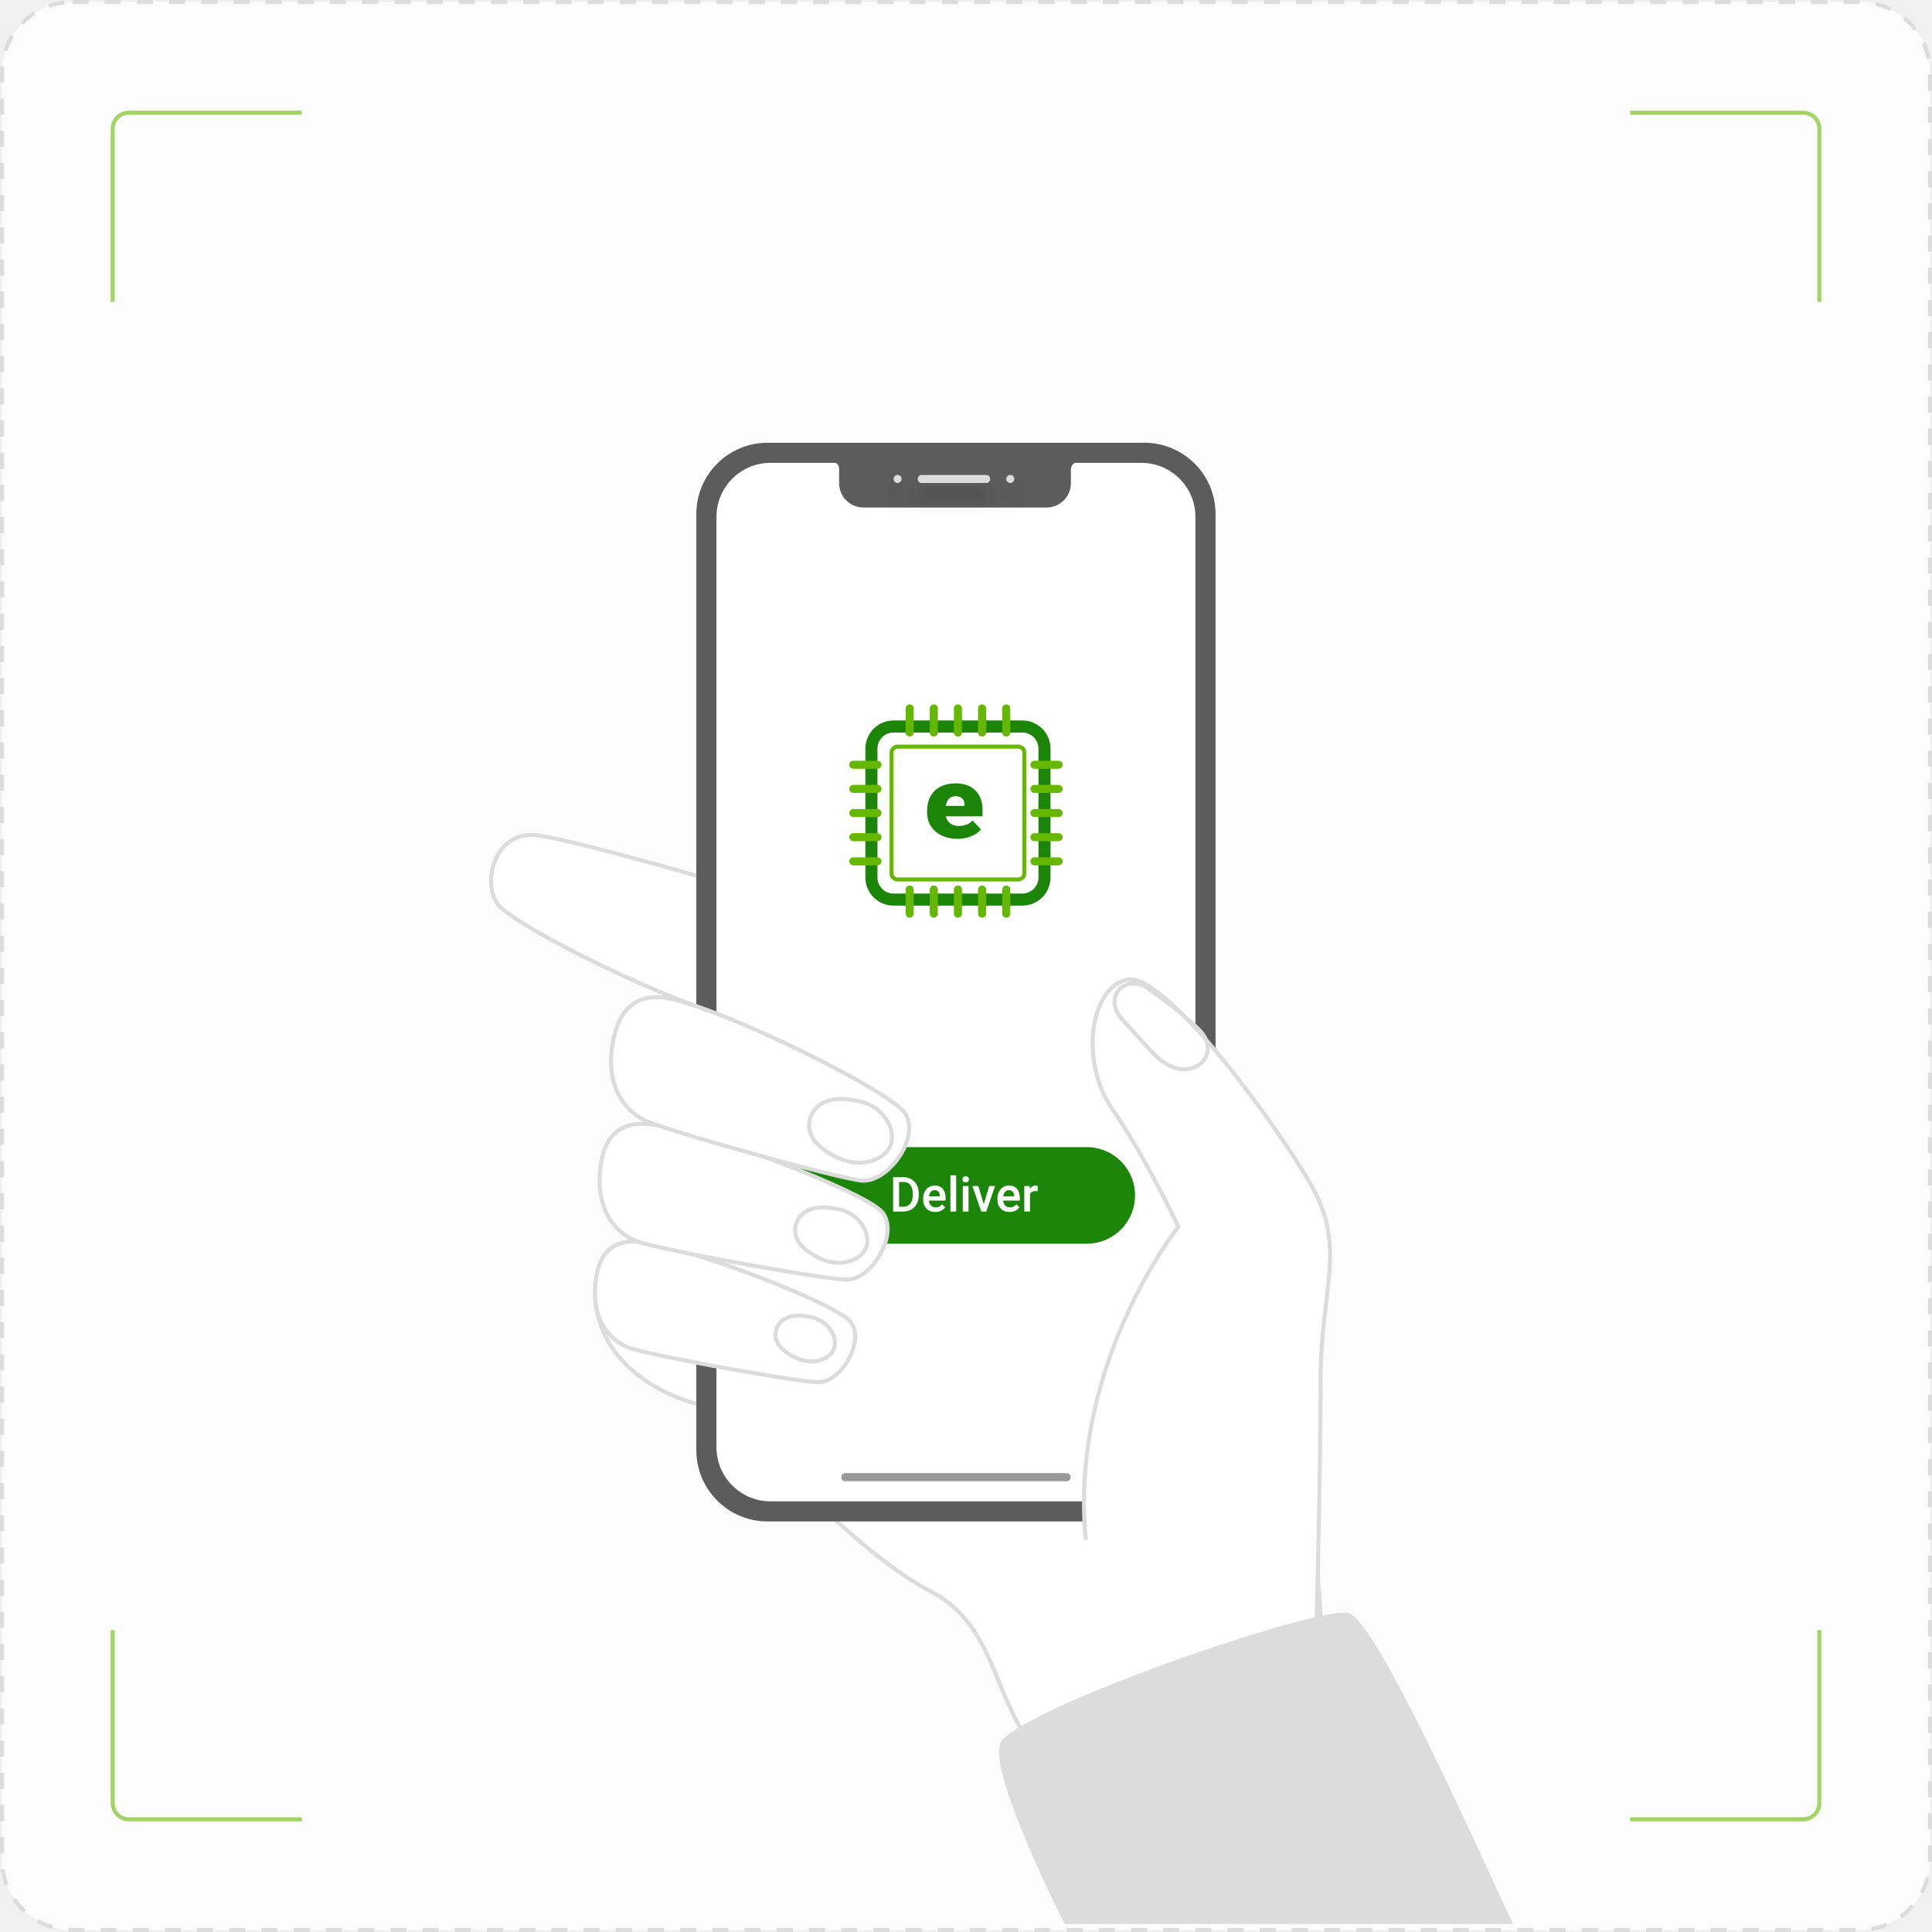
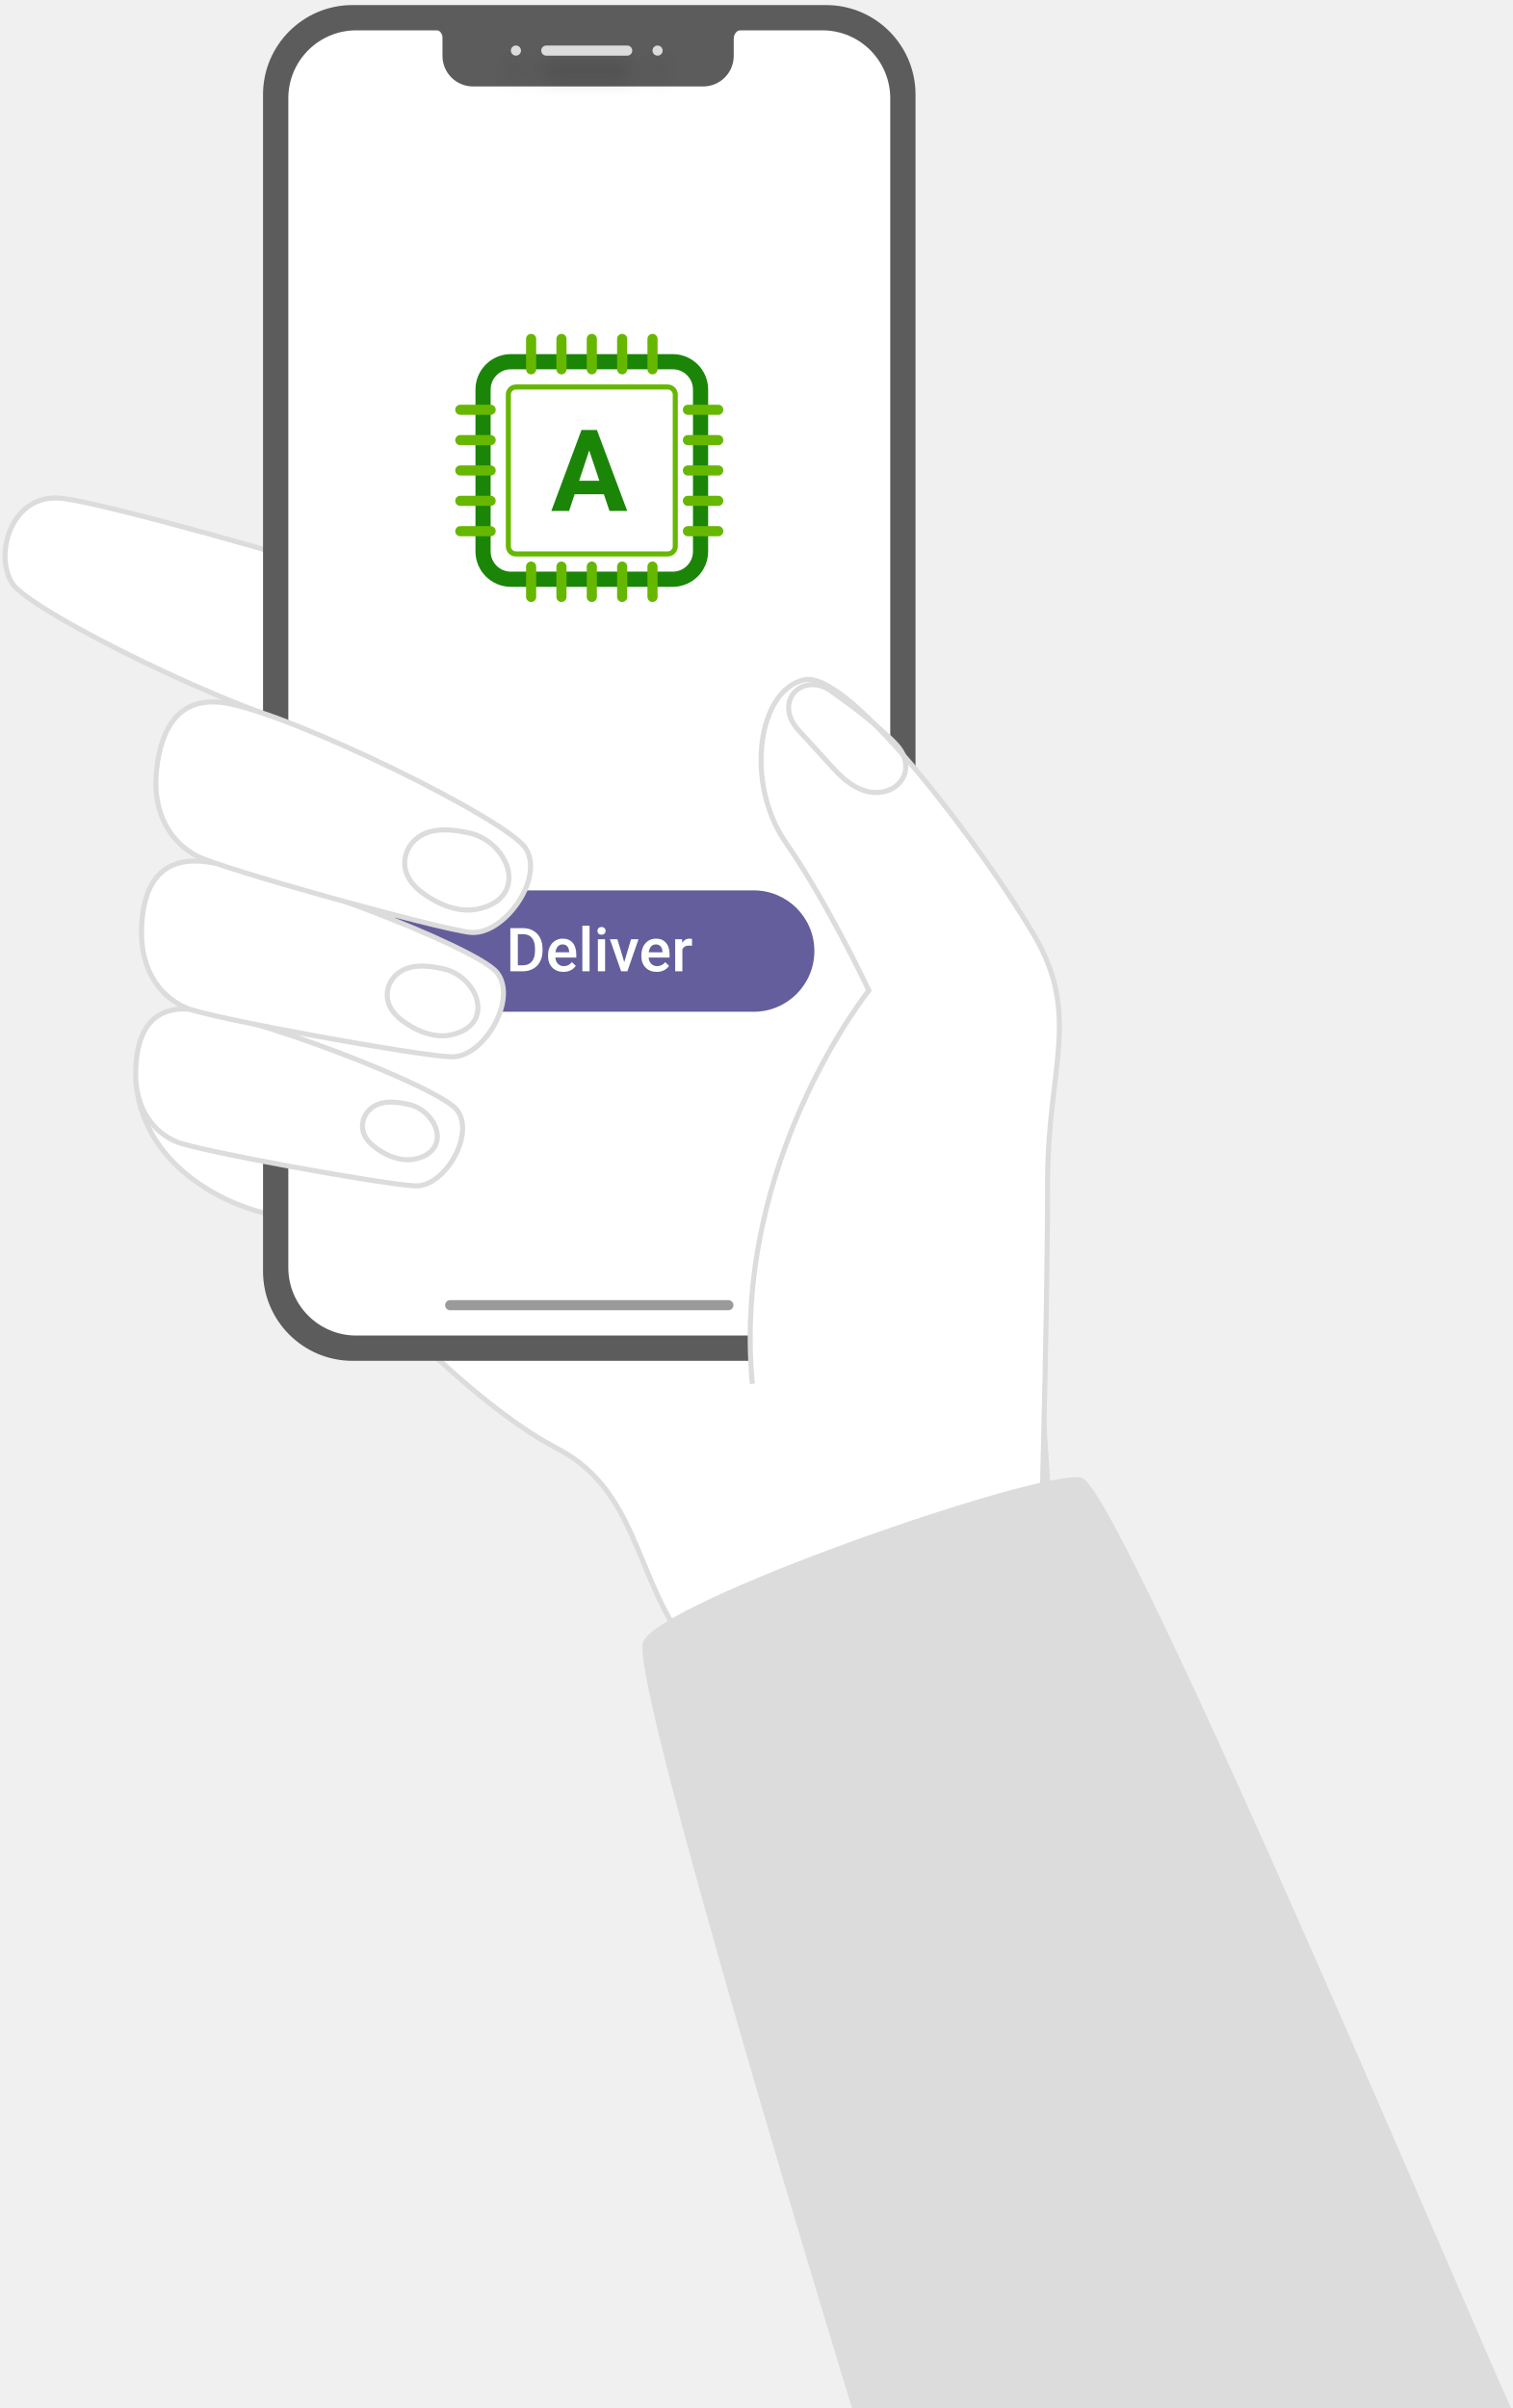
- <svg xmlns="http://www.w3.org/2000/svg" width="480" height="480" viewBox="0 0 480 480" fill="none">
-   <rect x="0.5" y="0.5" width="479" height="479" rx="17.5" fill="#FCFCFC" stroke="#DCDCDC" stroke-dasharray="4 4" />
-   <path d="M147.934 323.432C149.793 340.864 167.845 347.778 173.973 348.918C180.119 350.077 181.279 334.336 180.119 333.564C178.96 332.792 169.354 322.862 167.827 323.414C166.299 323.984 147.934 323.432 147.934 323.432Z" fill="white" stroke="#DCDCDC" stroke-miterlimit="10" />
-   <path d="M182.677 252.839C191.51 254.347 195.466 248.702 196.46 239.747C197.454 230.792 193.35 225.183 188.474 222.627C183.597 220.09 141.07 208.45 134.409 207.696C123.459 205.448 119.595 218.49 123.459 224.356C127.213 230.075 169.372 250.578 182.677 252.839Z" fill="white" stroke="#DCDCDC" stroke-miterlimit="10" />
-   <path d="M192.025 361.974C192.025 361.974 213.537 386.154 231.203 395.348C248.869 404.561 246.182 424.898 260.775 438.708C275.368 452.517 316.846 437.181 323.747 430.268C330.666 423.354 327.979 402.262 327.206 387.68C326.433 373.099 293.42 338.179 290.734 338.952C288.047 339.724 232.749 344.321 226.989 346.233C221.211 348.146 192.025 361.974 192.025 361.974Z" fill="white" stroke="#DCDCDC" stroke-miterlimit="10" />
-   <path d="M284.309 378H190.691C180.924 378 173 370.069 173 360.293V127.707C173 117.931 180.924 110 190.691 110H284.309C294.076 110 302 117.931 302 127.707V360.293C302 370.069 294.094 378 284.309 378Z" fill="#5C5C5C" />
-   <path d="M283.594 373H191.406C184.005 373 178 366.978 178 359.557V128.443C178 121.022 184.005 115 191.406 115H283.594C290.995 115 297 121.022 297 128.443V359.557C297 366.978 290.995 373 283.594 373Z" fill="white" />
-   <path d="M158.607 308.501C150.952 307.876 148.008 312.988 147.824 320.711C147.64 328.434 151.578 332.92 155.939 334.722C160.282 336.524 197.472 343.273 203.214 343.42C208.955 343.567 215.046 333.104 211.31 328.379C207.685 323.763 170.145 309.42 158.607 308.501Z" fill="white" stroke="#DCDCDC" stroke-miterlimit="10" />
-   <rect x="197" y="285" width="85" height="24" rx="12" fill="#1B8508" />
-   <path d="M221.893 301V292.469H224.412C225.166 292.469 225.834 292.637 226.416 292.973C227.002 293.309 227.455 293.785 227.775 294.402C228.096 295.02 228.256 295.727 228.256 296.523V296.951C228.256 297.76 228.094 298.471 227.77 299.084C227.449 299.697 226.99 300.17 226.393 300.502C225.799 300.834 225.117 301 224.348 301H221.893ZM223.375 293.664V299.816H224.342C225.119 299.816 225.715 299.574 226.129 299.09C226.547 298.602 226.76 297.902 226.768 296.992V296.518C226.768 295.592 226.566 294.885 226.164 294.396C225.762 293.908 225.178 293.664 224.412 293.664H223.375ZM232.387 301.117C231.484 301.117 230.752 300.834 230.189 300.268C229.631 299.697 229.352 298.939 229.352 297.994V297.818C229.352 297.186 229.473 296.621 229.715 296.125C229.961 295.625 230.305 295.236 230.746 294.959C231.188 294.682 231.68 294.543 232.223 294.543C233.086 294.543 233.752 294.818 234.221 295.369C234.693 295.92 234.93 296.699 234.93 297.707V298.281H230.787C230.83 298.805 231.004 299.219 231.309 299.523C231.617 299.828 232.004 299.98 232.469 299.98C233.121 299.98 233.652 299.717 234.062 299.189L234.83 299.922C234.576 300.301 234.236 300.596 233.811 300.807C233.389 301.014 232.914 301.117 232.387 301.117ZM232.217 295.686C231.826 295.686 231.51 295.822 231.268 296.096C231.029 296.369 230.877 296.75 230.811 297.238H233.523V297.133C233.492 296.656 233.365 296.297 233.143 296.055C232.92 295.809 232.611 295.686 232.217 295.686ZM237.555 301H236.131V292H237.555V301ZM240.625 301H239.201V294.66H240.625V301ZM239.113 293.014C239.113 292.795 239.182 292.613 239.318 292.469C239.459 292.324 239.658 292.252 239.916 292.252C240.174 292.252 240.373 292.324 240.514 292.469C240.654 292.613 240.725 292.795 240.725 293.014C240.725 293.229 240.654 293.408 240.514 293.553C240.373 293.693 240.174 293.764 239.916 293.764C239.658 293.764 239.459 293.693 239.318 293.553C239.182 293.408 239.113 293.229 239.113 293.014ZM244.416 299.195L245.758 294.66H247.229L245.031 301H243.795L241.58 294.66H243.057L244.416 299.195ZM250.832 301.117C249.93 301.117 249.197 300.834 248.635 300.268C248.076 299.697 247.797 298.939 247.797 297.994V297.818C247.797 297.186 247.918 296.621 248.16 296.125C248.406 295.625 248.75 295.236 249.191 294.959C249.633 294.682 250.125 294.543 250.668 294.543C251.531 294.543 252.197 294.818 252.666 295.369C253.139 295.92 253.375 296.699 253.375 297.707V298.281H249.232C249.275 298.805 249.449 299.219 249.754 299.523C250.062 299.828 250.449 299.98 250.914 299.98C251.566 299.98 252.098 299.717 252.508 299.189L253.275 299.922C253.021 300.301 252.682 300.596 252.256 300.807C251.834 301.014 251.359 301.117 250.832 301.117ZM250.662 295.686C250.271 295.686 249.955 295.822 249.713 296.096C249.475 296.369 249.322 296.75 249.256 297.238H251.969V297.133C251.938 296.656 251.811 296.297 251.588 296.055C251.365 295.809 251.057 295.686 250.662 295.686ZM257.805 295.961C257.617 295.93 257.424 295.914 257.225 295.914C256.572 295.914 256.133 296.164 255.906 296.664V301H254.482V294.66H255.842L255.877 295.369C256.221 294.818 256.697 294.543 257.307 294.543C257.51 294.543 257.678 294.57 257.811 294.625L257.805 295.961Z" fill="white" />
-   <path d="M160.926 279.264C152.461 278.584 149.185 284.229 148.983 292.78C148.781 301.33 153.142 306.295 157.963 308.299C162.784 310.304 203.95 317.769 210.298 317.916C216.647 318.064 223.401 306.497 219.26 301.257C215.249 296.163 173.697 280.294 160.926 279.264Z" fill="white" stroke="#DCDCDC" stroke-miterlimit="10" />
-   <path d="M165.784 248.004C156.951 246.478 152.976 252.105 151.964 261.06C150.952 270.015 155.037 275.641 159.895 278.197C164.754 280.753 207.262 292.522 213.905 293.294C220.567 294.066 228.756 282.555 224.91 276.671C221.192 270.934 179.107 250.303 165.784 248.004Z" fill="white" stroke="#DCDCDC" stroke-miterlimit="10" />
-   <path d="M327.078 403.532C327.078 403.532 328.108 365.155 328.108 342.648C328.108 320.141 334.77 309.899 325.55 294.048C316.331 278.179 289.206 241.348 279.987 243.389C270.767 245.43 268.21 263.855 276.398 275.623C284.587 287.392 292.776 304.787 292.776 304.787C292.776 304.787 265.633 338.566 269.737 382.551" fill="white" />
-   <path d="M327.078 403.532C327.078 403.532 328.108 365.155 328.108 342.648C328.108 320.141 334.77 309.899 325.55 294.048C316.331 278.179 289.206 241.348 279.987 243.389C270.767 245.43 268.21 263.855 276.398 275.623C284.587 287.392 292.776 304.787 292.776 304.787C292.776 304.787 265.633 338.566 269.737 382.551" stroke="#DCDCDC" stroke-miterlimit="10" />
-   <path d="M299.493 258.062C298.922 256.83 297.947 255.856 296.972 254.936C295.003 253.079 292.942 251.314 290.807 249.659C289.611 248.721 288.378 247.82 287.145 246.937C286.832 246.717 286.501 246.478 286.188 246.257C285.176 245.43 284.09 244.731 282.784 244.455C280.778 244.032 278.699 244.713 277.576 246.496C276.619 248.041 276.766 249.916 277.558 251.479C278.202 252.785 279.324 253.833 280.3 254.9C282.14 256.922 283.98 258.963 285.839 260.968C287.513 262.788 289.409 264.443 291.764 265.252C294.506 266.19 297.892 265.528 299.438 262.898C300.321 261.409 300.211 259.625 299.493 258.062Z" stroke="#DCDCDC" stroke-miterlimit="10" />
-   <path d="M207.041 331.67C206.213 329.666 204.244 327.845 201.797 327.312C199.202 326.742 196.037 326.374 193.976 328.434C192.835 329.574 192.375 331.247 192.835 332.81C193.276 334.263 194.417 335.293 195.614 336.138C197.822 337.665 200.637 338.713 203.324 338.051C207.28 337.058 208.072 334.208 207.041 331.67Z" stroke="#DCDCDC" stroke-miterlimit="10" />
-   <path d="M214.991 305.78C213.997 303.353 211.605 301.146 208.624 300.503C205.477 299.822 201.631 299.381 199.147 301.863C197.767 303.242 197.196 305.284 197.767 307.159C198.3 308.924 199.68 310.175 201.134 311.186C203.802 313.025 207.207 314.312 210.482 313.503C215.285 312.326 216.242 308.869 214.991 305.78Z" stroke="#DCDCDC" stroke-miterlimit="10" />
-   <path d="M221.045 279.724C219.904 276.929 217.162 274.391 213.74 273.655C210.133 272.865 205.716 272.368 202.846 275.218C201.263 276.8 200.601 279.154 201.263 281.305C201.889 283.328 203.453 284.78 205.146 285.939C208.219 288.053 212.139 289.543 215.893 288.605C221.376 287.244 222.481 283.254 221.045 279.724Z" stroke="#DCDCDC" stroke-miterlimit="10" />
-   <path d="M264.5 478C264.5 478 373 478 376 478C374.767 476.768 342.848 402.686 335.009 400.755C327.188 398.843 251.151 425.248 248.464 433.284C245.796 441.319 264.5 478 264.5 478Z" fill="#DCDCDC" />
-   <path d="M270.252 112.482H204.281V114.78H206.82C207.741 114.78 208.477 115.516 208.477 116.435V120.058C208.477 123.386 211.182 126.089 214.512 126.089H260.021C263.351 126.089 266.056 123.386 266.056 120.058V116.619C266.056 115.608 266.885 114.78 267.897 114.78H270.252V112.482Z" fill="#5C5C5C" />
-   <g filter="url(#filter0_d)">
-     <rect x="228" y="118" width="18" height="2" rx="1" fill="#DCDCDC" />
+ <svg xmlns="http://www.w3.org/2000/svg" width="299" height="476" viewBox="0 0 299 476" fill="none">
+   <g clip-path="url(#clip0)">
+     <path d="M26.934 214.432C28.793 231.864 46.845 238.778 52.973 239.918C59.119 241.077 60.279 225.336 59.119 224.564C57.96 223.792 48.354 213.862 46.827 214.414C45.299 214.984 26.934 214.432 26.934 214.432Z" fill="white" stroke="#DCDCDC" stroke-miterlimit="10" />
+     <path d="M61.677 143.839C70.51 145.347 74.466 139.702 75.46 130.747C76.454 121.792 72.35 116.183 67.474 113.627C62.597 111.09 20.07 99.45 13.409 98.696C2.459 96.448 -1.405 109.49 2.459 115.356C6.213 121.075 48.372 141.578 61.677 143.839Z" fill="white" stroke="#DCDCDC" stroke-miterlimit="10" />
+     <path d="M71.025 252.974C71.025 252.974 92.537 277.154 110.203 286.348C127.869 295.561 125.182 315.898 139.775 329.708C154.368 343.517 195.846 328.181 202.747 321.268C209.666 314.354 206.979 293.262 206.206 278.68C205.433 264.099 172.42 229.179 169.733 229.952C167.047 230.724 111.749 235.321 105.989 237.233C100.211 239.146 71.025 252.974 71.025 252.974Z" fill="white" stroke="#DCDCDC" stroke-miterlimit="10" />
+     <path d="M163.309 269H69.691C59.924 269 52 261.069 52 251.293V18.707C52 8.931 59.924 1 69.691 1H163.309C173.076 1 181 8.931 181 18.707V251.293C181 261.069 173.094 269 163.309 269Z" fill="#5C5C5C" />
+     <path d="M162.594 264H70.406C63.005 264 57 257.978 57 250.557V19.443C57 12.022 63.005 6 70.406 6H162.594C169.995 6 176 12.022 176 19.443V250.557C176 257.978 169.995 264 162.594 264Z" fill="white" />
+     <path d="M37.607 199.501C29.952 198.876 27.008 203.988 26.824 211.711C26.64 219.434 30.578 223.92 34.939 225.722C39.282 227.524 76.472 234.273 82.214 234.42C87.955 234.567 94.046 224.104 90.311 219.379C86.685 214.763 49.145 200.42 37.607 199.501Z" fill="white" stroke="#DCDCDC" stroke-miterlimit="10" />
+     <rect x="76" y="176" width="85" height="24" rx="12" fill="#645E9D" />
+     <path d="M100.893 192V183.469H103.412C104.166 183.469 104.834 183.637 105.416 183.973C106.002 184.309 106.455 184.785 106.775 185.402C107.096 186.02 107.256 186.727 107.256 187.523V187.951C107.256 188.76 107.094 189.471 106.77 190.084C106.449 190.697 105.99 191.17 105.393 191.502C104.799 191.834 104.117 192 103.348 192H100.893ZM102.375 184.664V190.816H103.342C104.119 190.816 104.715 190.574 105.129 190.09C105.547 189.602 105.76 188.902 105.768 187.992V187.518C105.768 186.592 105.566 185.885 105.164 185.396C104.762 184.908 104.178 184.664 103.412 184.664H102.375ZM111.387 192.117C110.484 192.117 109.752 191.834 109.189 191.268C108.631 190.697 108.352 189.939 108.352 188.994V188.818C108.352 188.186 108.473 187.621 108.715 187.125C108.961 186.625 109.305 186.236 109.746 185.959C110.188 185.682 110.68 185.543 111.223 185.543C112.086 185.543 112.752 185.818 113.221 186.369C113.693 186.92 113.93 187.699 113.93 188.707V189.281H109.787C109.83 189.805 110.004 190.219 110.309 190.523C110.617 190.828 111.004 190.98 111.469 190.98C112.121 190.98 112.652 190.717 113.062 190.189L113.83 190.922C113.576 191.301 113.236 191.596 112.811 191.807C112.389 192.014 111.914 192.117 111.387 192.117ZM111.217 186.686C110.826 186.686 110.51 186.822 110.268 187.096C110.029 187.369 109.877 187.75 109.811 188.238H112.523V188.133C112.492 187.656 112.365 187.297 112.143 187.055C111.92 186.809 111.611 186.686 111.217 186.686ZM116.555 192H115.131V183H116.555V192ZM119.625 192H118.201V185.66H119.625V192ZM118.113 184.014C118.113 183.795 118.182 183.613 118.318 183.469C118.459 183.324 118.658 183.252 118.916 183.252C119.174 183.252 119.373 183.324 119.514 183.469C119.654 183.613 119.725 183.795 119.725 184.014C119.725 184.229 119.654 184.408 119.514 184.553C119.373 184.693 119.174 184.764 118.916 184.764C118.658 184.764 118.459 184.693 118.318 184.553C118.182 184.408 118.113 184.229 118.113 184.014ZM123.416 190.195L124.758 185.66H126.229L124.031 192H122.795L120.58 185.66H122.057L123.416 190.195ZM129.832 192.117C128.93 192.117 128.197 191.834 127.635 191.268C127.076 190.697 126.797 189.939 126.797 188.994V188.818C126.797 188.186 126.918 187.621 127.16 187.125C127.406 186.625 127.75 186.236 128.191 185.959C128.633 185.682 129.125 185.543 129.668 185.543C130.531 185.543 131.197 185.818 131.666 186.369C132.139 186.92 132.375 187.699 132.375 188.707V189.281H128.232C128.275 189.805 128.449 190.219 128.754 190.523C129.062 190.828 129.449 190.98 129.914 190.98C130.566 190.98 131.098 190.717 131.508 190.189L132.275 190.922C132.021 191.301 131.682 191.596 131.256 191.807C130.834 192.014 130.359 192.117 129.832 192.117ZM129.662 186.686C129.271 186.686 128.955 186.822 128.713 187.096C128.475 187.369 128.322 187.75 128.256 188.238H130.969V188.133C130.938 187.656 130.811 187.297 130.588 187.055C130.365 186.809 130.057 186.686 129.662 186.686ZM136.805 186.961C136.617 186.93 136.424 186.914 136.225 186.914C135.572 186.914 135.133 187.164 134.906 187.664V192H133.482V185.66H134.842L134.877 186.369C135.221 185.818 135.697 185.543 136.307 185.543C136.51 185.543 136.678 185.57 136.811 185.625L136.805 186.961Z" fill="white" />
+     <path d="M39.926 170.264C31.461 169.584 28.185 175.229 27.983 183.78C27.781 192.33 32.142 197.295 36.963 199.299C41.785 201.304 82.95 208.769 89.298 208.916C95.647 209.064 102.401 197.497 98.26 192.257C94.249 187.163 52.697 171.294 39.926 170.264Z" fill="white" stroke="#DCDCDC" stroke-miterlimit="10" />
+     <path d="M44.784 139.004C35.951 137.478 31.976 143.105 30.964 152.06C29.952 161.015 34.037 166.641 38.895 169.197C43.754 171.753 86.262 183.522 92.905 184.294C99.567 185.066 107.756 173.555 103.91 167.671C100.192 161.934 58.107 141.303 44.784 139.004Z" fill="white" stroke="#DCDCDC" stroke-miterlimit="10" />
+     <path d="M206.078 294.532C206.078 294.532 207.108 256.155 207.108 233.648C207.108 211.141 213.77 200.899 204.55 185.048C195.331 169.179 168.206 132.348 158.987 134.389C149.767 136.43 147.21 154.855 155.398 166.623C163.587 178.392 171.776 195.787 171.776 195.787C171.776 195.787 144.633 229.566 148.737 273.551" fill="white" />
+     <path d="M206.078 294.532C206.078 294.532 207.108 256.155 207.108 233.648C207.108 211.141 213.77 200.899 204.55 185.048C195.331 169.179 168.206 132.348 158.987 134.389C149.767 136.43 147.21 154.855 155.398 166.623C163.587 178.392 171.776 195.787 171.776 195.787C171.776 195.787 144.633 229.566 148.737 273.551" stroke="#DCDCDC" stroke-miterlimit="10" />
+     <path d="M178.493 149.062C177.922 147.83 176.947 146.856 175.972 145.936C174.003 144.079 171.942 142.314 169.807 140.659C168.611 139.721 167.378 138.82 166.145 137.937C165.832 137.717 165.501 137.478 165.188 137.257C164.176 136.43 163.09 135.731 161.784 135.455C159.778 135.032 157.699 135.713 156.576 137.496C155.619 139.041 155.766 140.916 156.558 142.479C157.202 143.785 158.324 144.833 159.3 145.9C161.14 147.922 162.98 149.963 164.839 151.968C166.513 153.788 168.409 155.443 170.764 156.252C173.506 157.19 176.892 156.528 178.438 153.898C179.321 152.409 179.211 150.625 178.493 149.062Z" stroke="#DCDCDC" stroke-miterlimit="10" />
+     <path d="M86.041 222.67C85.213 220.666 83.244 218.845 80.797 218.312C78.202 217.742 75.037 217.374 72.976 219.434C71.835 220.574 71.375 222.247 71.835 223.81C72.276 225.263 73.418 226.293 74.614 227.138C76.822 228.665 79.637 229.713 82.324 229.051C86.281 228.058 87.072 225.208 86.041 222.67Z" stroke="#DCDCDC" stroke-miterlimit="10" />
+     <path d="M93.991 196.78C92.997 194.353 90.605 192.146 87.624 191.503C84.477 190.822 80.631 190.381 78.147 192.863C76.767 194.242 76.196 196.284 76.767 198.159C77.3 199.924 78.68 201.175 80.134 202.186C82.802 204.025 86.207 205.312 89.482 204.503C94.285 203.326 95.242 199.869 93.991 196.78Z" stroke="#DCDCDC" stroke-miterlimit="10" />
+     <path d="M100.045 170.724C98.904 167.929 96.162 165.391 92.74 164.655C89.133 163.865 84.716 163.368 81.846 166.218C80.263 167.8 79.6 170.154 80.263 172.305C80.889 174.328 82.453 175.78 84.146 176.939C87.219 179.053 91.138 180.543 94.892 179.605C100.376 178.244 101.48 174.254 100.045 170.724Z" stroke="#DCDCDC" stroke-miterlimit="10" />
+     <path d="M168.737 477C168.737 477 295.994 476.5 299 476.5C297.765 475.267 221.692 294.031 213.836 292.099C206 290.185 129.808 316.613 127.116 324.655C124.443 332.698 168.737 477 168.737 477Z" fill="#DCDCDC" />
+     <path d="M149.252 3.482H83.281V5.78H85.82C86.741 5.78 87.477 6.516 87.477 7.435V11.058C87.477 14.386 90.182 17.089 93.513 17.089H139.021C142.351 17.089 145.057 14.386 145.057 11.058V7.619C145.057 6.608 145.885 5.78 146.897 5.78H149.252V3.482V3.482Z" fill="#5C5C5C" />
+     <g filter="url(#filter0_d)">
+       <rect x="107" y="9" width="18" height="2" rx="1" fill="#DCDCDC" />
+     </g>
+     <g filter="url(#filter1_d)">
+       <ellipse cx="102" cy="9.999" rx="1" ry="0.999" fill="#DCDCDC" />
+     </g>
+     <g filter="url(#filter2_d)">
+       <ellipse cx="130" cy="9.999" rx="1" ry="0.999" fill="#DCDCDC" />
+     </g>
+     <rect x="95.5" y="71.5" width="43" height="43" rx="5.5" stroke="#1B8508" stroke-width="3" />
+     <rect x="100.5" y="76.5" width="33" height="33" rx="1.5" stroke="#66B700" />
+     <rect x="116" y="66" width="2" height="8" rx="1" fill="#66B700" />
+     <rect x="116" y="111" width="2" height="8" rx="1" fill="#66B700" />
+     <rect x="98" y="92" width="2" height="8" rx="1" transform="rotate(90 98 92)" fill="#66B700" />
+     <rect x="143" y="92" width="2" height="8" rx="1" transform="rotate(90 143 92)" fill="#66B700" />
+     <rect x="110" y="66" width="2" height="8" rx="1" fill="#66B700" />
+     <rect x="104" y="66" width="2" height="8" rx="1" fill="#66B700" />
+     <rect x="110" y="111" width="2" height="8" rx="1" fill="#66B700" />
+     <rect x="104" y="111" width="2" height="8" rx="1" fill="#66B700" />
+     <rect x="98" y="86" width="2" height="8" rx="1" transform="rotate(90 98 86)" fill="#66B700" />
+     <rect x="98" y="80" width="2" height="8" rx="1" transform="rotate(90 98 80)" fill="#66B700" />
+     <rect x="143" y="86" width="2" height="8" rx="1" transform="rotate(90 143 86)" fill="#66B700" />
+     <rect x="143" y="80" width="2" height="8" rx="1" transform="rotate(90 143 80)" fill="#66B700" />
+     <rect x="122" y="66" width="2" height="8" rx="1" fill="#66B700" />
+     <rect x="128" y="66" width="2" height="8" rx="1" fill="#66B700" />
+     <rect x="122" y="111" width="2" height="8" rx="1" fill="#66B700" />
+     <rect x="128" y="111" width="2" height="8" rx="1" fill="#66B700" />
+     <rect x="98" y="98" width="2" height="8" rx="1" transform="rotate(90 98 98)" fill="#66B700" />
+     <rect x="98" y="104" width="2" height="8" rx="1" transform="rotate(90 98 104)" fill="#66B700" />
+     <rect x="143" y="98" width="2" height="8" rx="1" transform="rotate(90 143 98)" fill="#66B700" />
+     <rect x="143" y="104" width="2" height="8" rx="1" transform="rotate(90 143 104)" fill="#66B700" />
+     <rect x="88" y="257" width="57" height="2" rx="1" fill="#9A9A9A" />
+     <path d="M119.385 97.703H113.604L112.505 101H109L114.956 85H118.011L124 101H120.495L119.385 97.703ZM114.495 95.033H118.495L116.484 89.044L114.495 95.033Z" fill="#1B8508" />
  </g>
-   <g filter="url(#filter1_d)">
-     <ellipse cx="223" cy="118.999" rx="1" ry="0.999" fill="#DCDCDC" />
-   </g>
-   <g filter="url(#filter2_d)">
-     <ellipse cx="251" cy="118.999" rx="1" ry="0.999" fill="#DCDCDC" />
-   </g>
-   <rect x="216.5" y="180.5" width="43" height="43" rx="5.5" stroke="#1B8508" stroke-width="3" />
-   <rect x="221.5" y="185.5" width="33" height="33" rx="1.5" stroke="#66B700" />
-   <rect x="237" y="175" width="2" height="8" rx="1" fill="#66B700" />
-   <rect x="237" y="220" width="2" height="8" rx="1" fill="#66B700" />
-   <rect x="219" y="201" width="2" height="8" rx="1" transform="rotate(90 219 201)" fill="#66B700" />
-   <rect x="264" y="201" width="2" height="8" rx="1" transform="rotate(90 264 201)" fill="#66B700" />
-   <rect x="231" y="175" width="2" height="8" rx="1" fill="#66B700" />
-   <rect x="225" y="175" width="2" height="8" rx="1" fill="#66B700" />
-   <rect x="231" y="220" width="2" height="8" rx="1" fill="#66B700" />
-   <rect x="225" y="220" width="2" height="8" rx="1" fill="#66B700" />
-   <rect x="219" y="195" width="2" height="8" rx="1" transform="rotate(90 219 195)" fill="#66B700" />
-   <rect x="219" y="189" width="2" height="8" rx="1" transform="rotate(90 219 189)" fill="#66B700" />
-   <rect x="264" y="195" width="2" height="8" rx="1" transform="rotate(90 264 195)" fill="#66B700" />
-   <rect x="264" y="189" width="2" height="8" rx="1" transform="rotate(90 264 189)" fill="#66B700" />
-   <rect x="243" y="175" width="2" height="8" rx="1" fill="#66B700" />
-   <rect x="249" y="175" width="2" height="8" rx="1" fill="#66B700" />
-   <rect x="243" y="220" width="2" height="8" rx="1" fill="#66B700" />
-   <rect x="249" y="220" width="2" height="8" rx="1" fill="#66B700" />
-   <rect x="219" y="207" width="2" height="8" rx="1" transform="rotate(90 219 207)" fill="#66B700" />
-   <rect x="219" y="213" width="2" height="8" rx="1" transform="rotate(90 219 213)" fill="#66B700" />
-   <rect x="264" y="207" width="2" height="8" rx="1" transform="rotate(90 264 207)" fill="#66B700" />
-   <rect x="264" y="213" width="2" height="8" rx="1" transform="rotate(90 264 213)" fill="#66B700" />
-   <path d="M237.902 208.4C235.643 208.4 233.815 207.794 232.418 206.583C231.02 205.363 230.322 203.779 230.322 201.831V201.488C230.322 200.129 230.598 198.93 231.152 197.89C231.714 196.85 232.531 196.048 233.602 195.483C234.672 194.911 235.942 194.624 237.412 194.624C239.481 194.624 241.114 195.205 242.312 196.368C243.509 197.522 244.108 199.134 244.108 201.205V202.814H234.99C235.153 203.558 235.511 204.144 236.065 204.569C236.618 204.995 237.335 205.208 238.215 205.208C239.667 205.208 240.801 204.749 241.618 203.833L243.713 206.067C243.142 206.779 242.33 207.348 241.277 207.774C240.234 208.191 239.109 208.4 237.902 208.4ZM237.385 197.816C236.042 197.816 235.244 198.619 234.99 200.223H239.617V199.904C239.635 199.241 239.449 198.729 239.059 198.369C238.669 198.001 238.111 197.816 237.385 197.816Z" fill="#1B8508" />
-   <rect x="209" y="366" width="57" height="2" rx="1" fill="#9A9A9A" />
-   <path d="M75 28H32C29.791 28 28 29.791 28 32V75" stroke="#66B700" stroke-opacity="0.6" />
-   <path d="M405 452L448 452C450.209 452 452 450.209 452 448L452 405" stroke="#66B700" stroke-opacity="0.6" />
-   <path d="M452 75L452 32C452 29.791 450.209 28 448 28L405 28" stroke="#66B700" stroke-opacity="0.6" />
-   <path d="M28 405L28 448C28 450.209 29.791 452 32 452L75 452" stroke="#66B700" stroke-opacity="0.6" />
  <defs>
-     <filter id="filter0_d" x="224" y="118" width="26" height="10" filterUnits="userSpaceOnUse" color-interpolation-filters="sRGB">
+     <filter id="filter0_d" x="103" y="9" width="26" height="10" filterUnits="userSpaceOnUse" color-interpolation-filters="sRGB">
      <feFlood flood-opacity="0" result="BackgroundImageFix" />
      <feColorMatrix in="SourceAlpha" type="matrix" values="0 0 0 0 0 0 0 0 0 0 0 0 0 0 0 0 0 0 127 0" />
      <feOffset dy="4" />
      <feGaussianBlur stdDeviation="2" />
      <feColorMatrix type="matrix" values="0 0 0 0 0 0 0 0 0 0 0 0 0 0 0 0 0 0 0.25 0" />
      <feBlend mode="normal" in2="BackgroundImageFix" result="effect1_dropShadow" />
      <feBlend mode="normal" in="SourceGraphic" in2="effect1_dropShadow" result="shape" />
    </filter>
-     <filter id="filter1_d" x="218" y="118" width="10" height="9.998" filterUnits="userSpaceOnUse" color-interpolation-filters="sRGB">
+     <filter id="filter1_d" x="97" y="9" width="10" height="9.998" filterUnits="userSpaceOnUse" color-interpolation-filters="sRGB">
      <feFlood flood-opacity="0" result="BackgroundImageFix" />
      <feColorMatrix in="SourceAlpha" type="matrix" values="0 0 0 0 0 0 0 0 0 0 0 0 0 0 0 0 0 0 127 0" />
      <feOffset dy="4" />
      <feGaussianBlur stdDeviation="2" />
      <feColorMatrix type="matrix" values="0 0 0 0 0 0 0 0 0 0 0 0 0 0 0 0 0 0 0.25 0" />
      <feBlend mode="normal" in2="BackgroundImageFix" result="effect1_dropShadow" />
      <feBlend mode="normal" in="SourceGraphic" in2="effect1_dropShadow" result="shape" />
    </filter>
-     <filter id="filter2_d" x="246" y="118" width="10" height="9.998" filterUnits="userSpaceOnUse" color-interpolation-filters="sRGB">
+     <filter id="filter2_d" x="125" y="9" width="10" height="9.998" filterUnits="userSpaceOnUse" color-interpolation-filters="sRGB">
      <feFlood flood-opacity="0" result="BackgroundImageFix" />
      <feColorMatrix in="SourceAlpha" type="matrix" values="0 0 0 0 0 0 0 0 0 0 0 0 0 0 0 0 0 0 127 0" />
      <feOffset dy="4" />
      <feGaussianBlur stdDeviation="2" />
      <feColorMatrix type="matrix" values="0 0 0 0 0 0 0 0 0 0 0 0 0 0 0 0 0 0 0.25 0" />
      <feBlend mode="normal" in2="BackgroundImageFix" result="effect1_dropShadow" />
      <feBlend mode="normal" in="SourceGraphic" in2="effect1_dropShadow" result="shape" />
    </filter>
+     <clipPath id="clip0">
+       <rect width="299" height="476" fill="white" />
+     </clipPath>
  </defs>
</svg>
